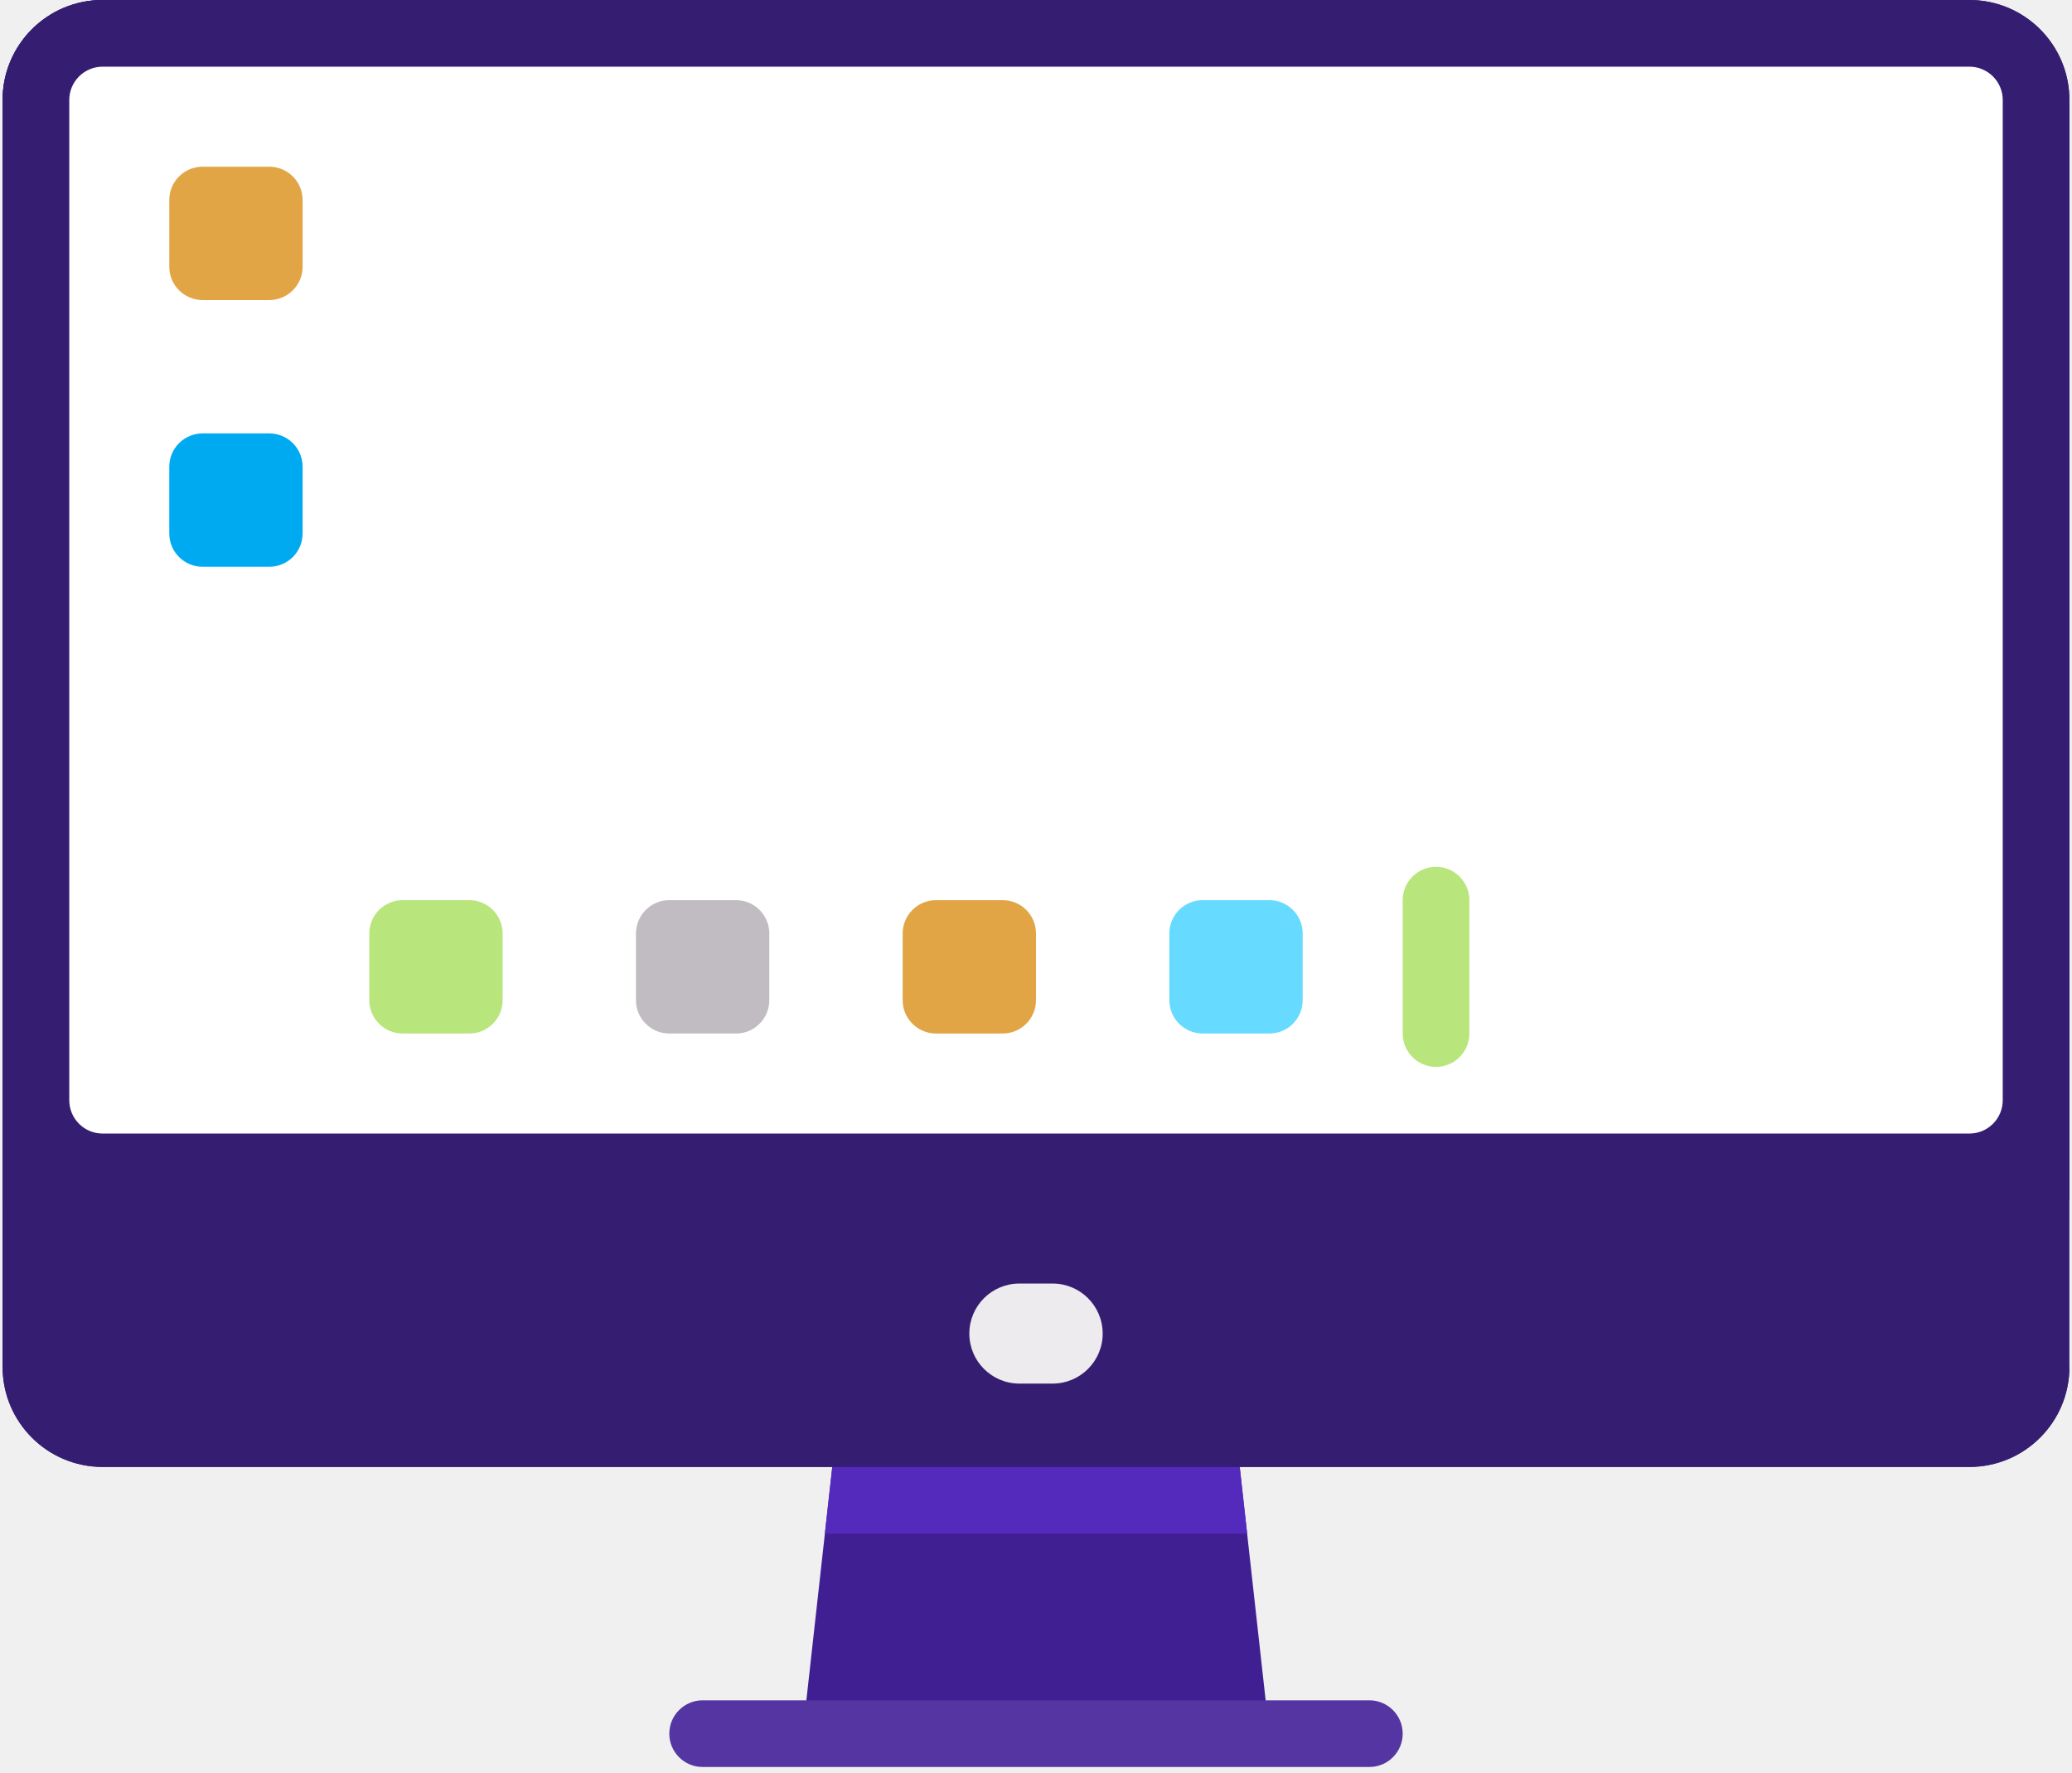
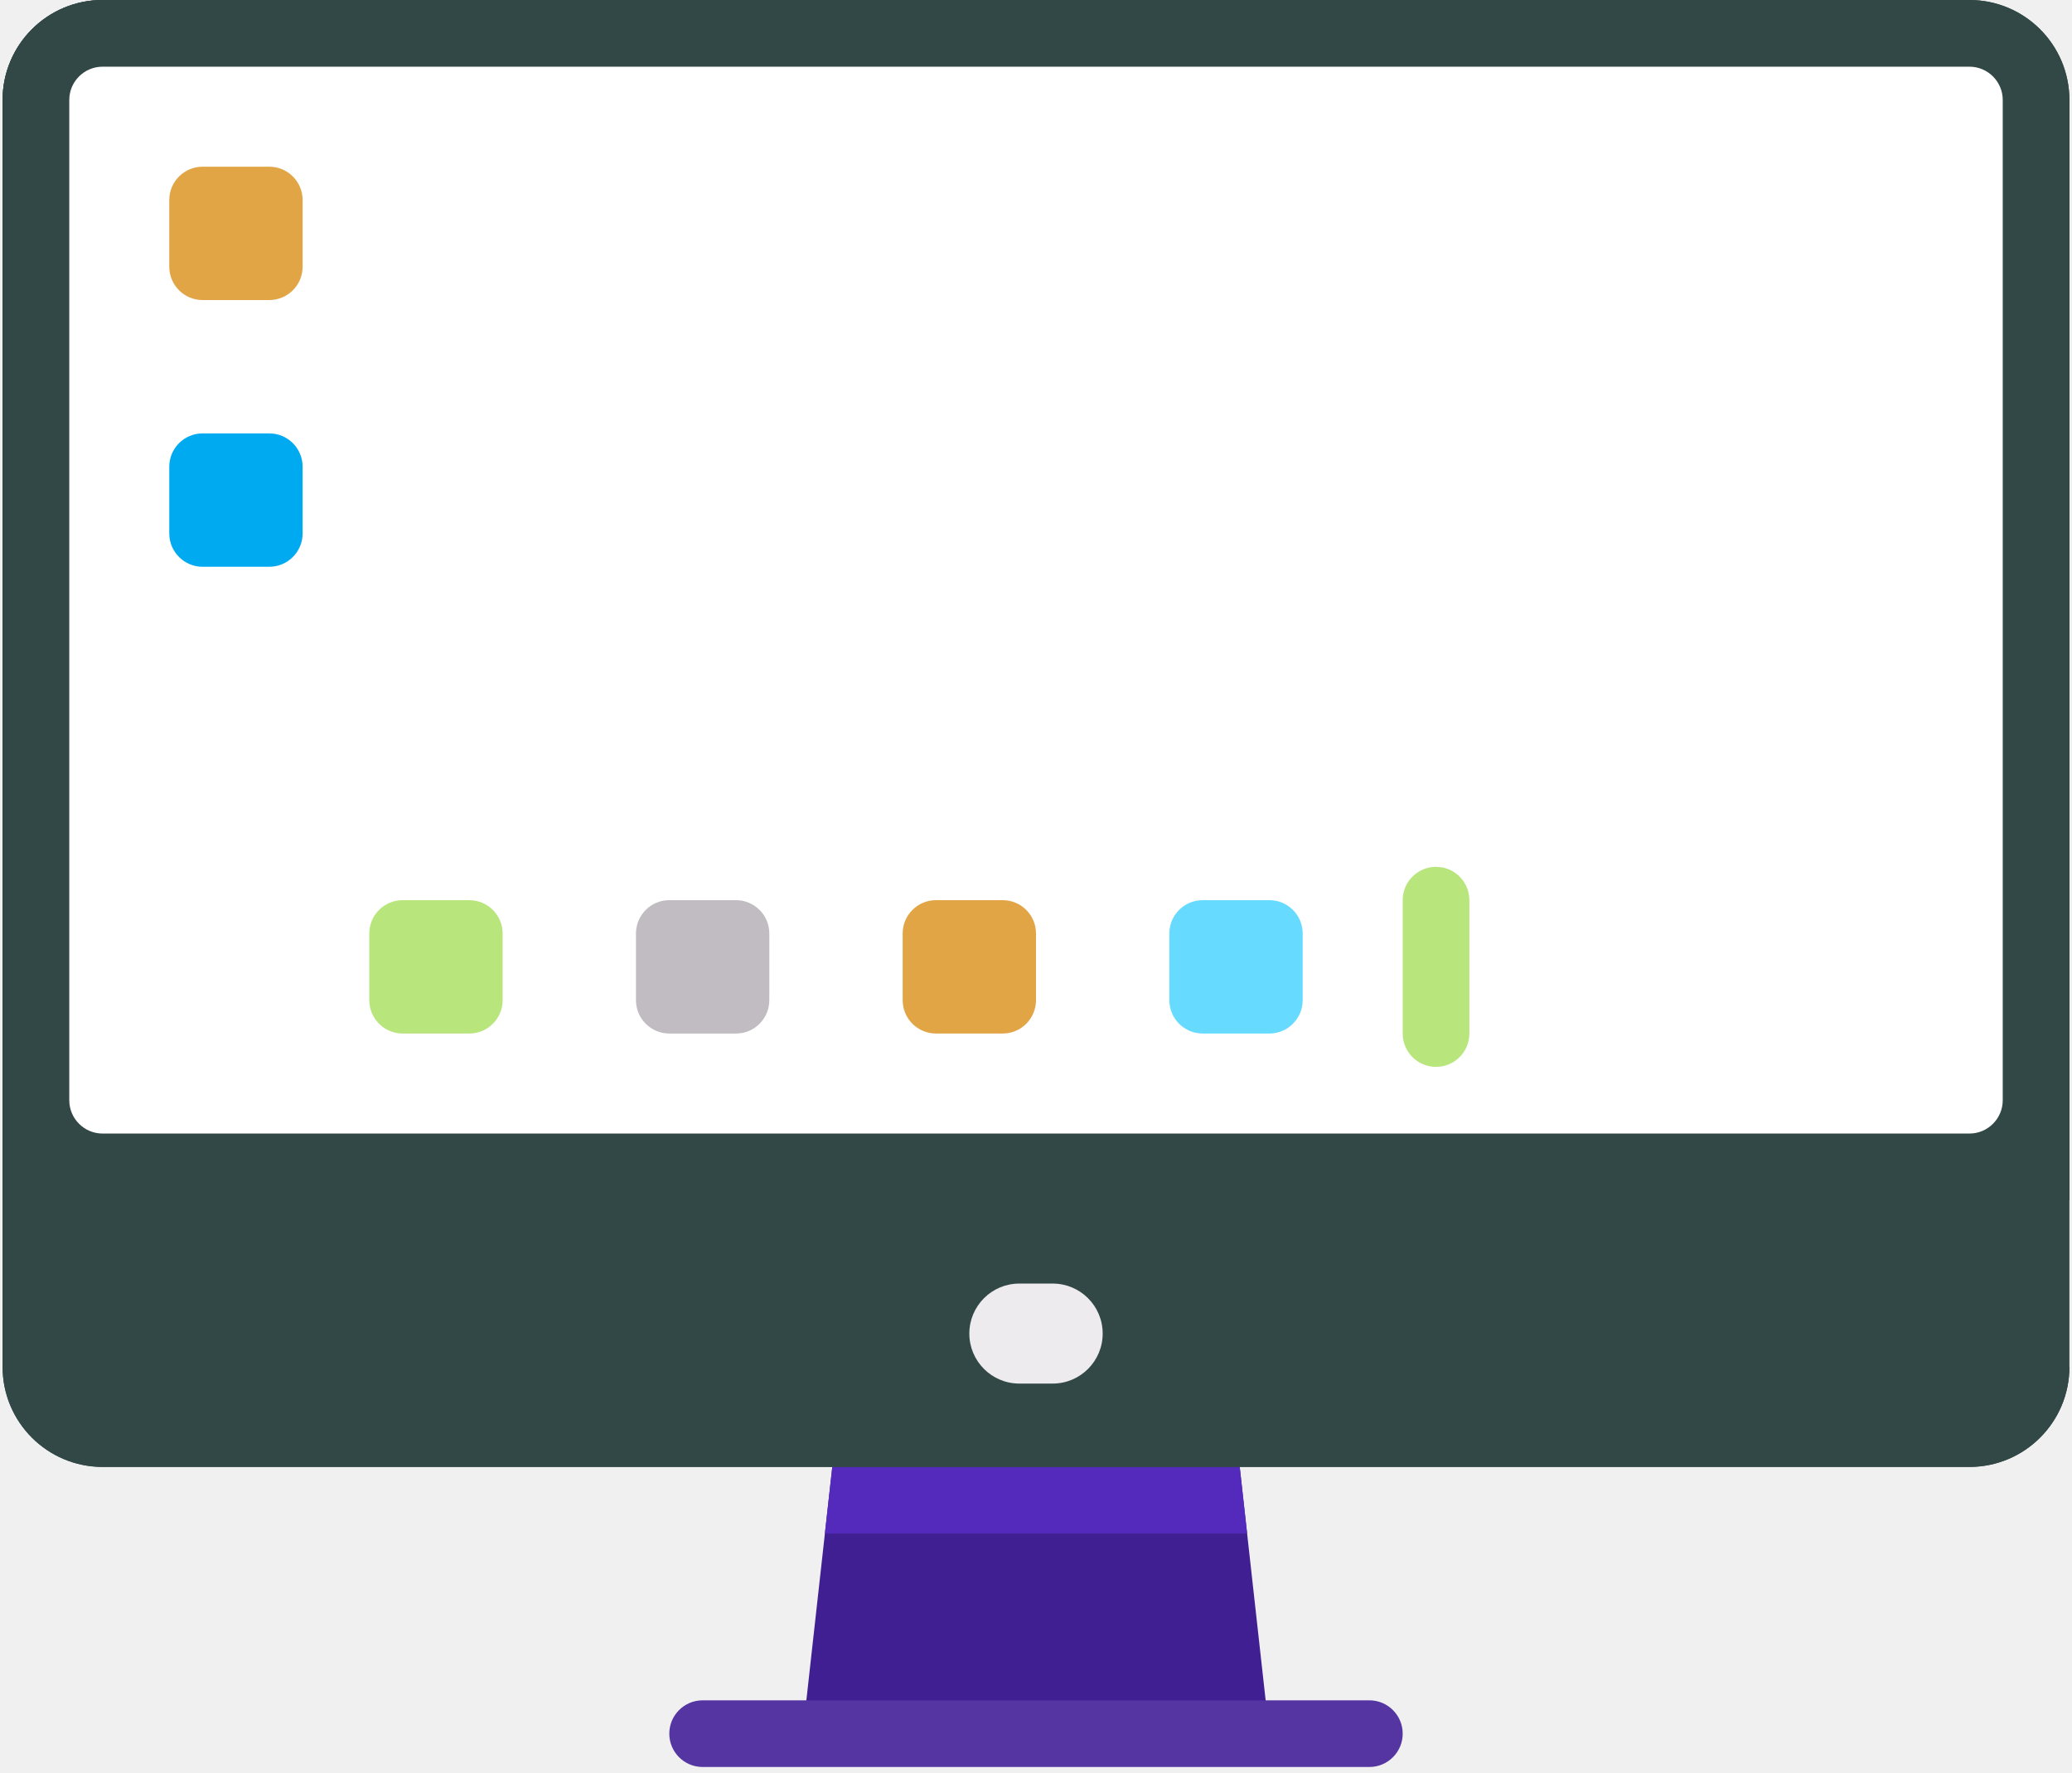
<svg xmlns="http://www.w3.org/2000/svg" width="166" height="142" viewBox="0 0 166 142" fill="none">
  <path d="M99.025 114.84H66.976L64.306 138.876H101.695L99.025 114.84Z" fill="#401F92" />
  <path d="M99.915 122.852L99.025 114.84H66.976L66.086 122.852H99.915Z" fill="#542ABC" />
-   <path d="M157.78 117.511H8.22C3.795 117.511 0.208 113.924 0.208 109.499V8.012C0.208 3.587 3.795 0 8.22 0H157.78C162.205 0 165.792 3.587 165.792 8.012V109.499C165.792 113.924 162.205 117.511 157.78 117.511Z" fill="#351E72" />
-   <path d="M10.891 96.146V0H8.22C3.795 0 0.208 3.587 0.208 8.012V109.499C0.208 113.924 3.795 117.511 8.22 117.511H157.78C162.205 117.511 165.792 113.924 165.792 109.499H24.245C16.87 109.499 10.891 103.521 10.891 96.146Z" fill="#351E72" />
-   <path d="M157.78 0H8.22C3.795 0 0.208 3.587 0.208 8.012V96.145H165.792V8.012C165.792 3.587 162.205 0 157.78 0Z" fill="#351E72" />
+   <path d="M157.78 117.511H8.22C3.795 117.511 0.208 113.924 0.208 109.499V8.012C0.208 3.587 3.795 0 8.22 0H157.78C162.205 0 165.792 3.587 165.792 8.012V109.499C165.792 113.924 162.205 117.511 157.78 117.511Z" fill="#324846" />
+   <path d="M10.891 96.146V0H8.22C3.795 0 0.208 3.587 0.208 8.012V109.499C0.208 113.924 3.795 117.511 8.22 117.511H157.78C162.205 117.511 165.792 113.924 165.792 109.499H24.245C16.87 109.499 10.891 103.521 10.891 96.146Z" fill="#324846" />
+   <path d="M157.78 0H8.22C3.795 0 0.208 3.587 0.208 8.012V96.145H165.792V8.012C165.792 3.587 162.205 0 157.78 0Z" fill="#324846" />
  <path d="M157.781 90.805H8.22C6.745 90.805 5.55 89.609 5.55 88.134V8.012C5.55 6.537 6.745 5.342 8.22 5.342H157.781C159.256 5.342 160.451 6.537 160.451 8.012V88.134C160.451 89.609 159.256 90.805 157.781 90.805Z" fill="white" />
  <path d="M109.707 141.548H56.293C54.816 141.548 53.622 140.352 53.622 138.878C53.622 137.403 54.817 136.207 56.293 136.207H109.707C111.183 136.207 112.378 137.403 112.378 138.878C112.378 140.352 111.183 141.548 109.707 141.548Z" fill="#5435A2" />
  <path d="M21.574 24.036H16.232C14.757 24.036 13.562 22.841 13.562 21.366V16.024C13.562 14.549 14.757 13.354 16.232 13.354H21.574C23.049 13.354 24.244 14.549 24.244 16.024V21.366C24.245 22.841 23.049 24.036 21.574 24.036Z" fill="#E1A546" />
  <path d="M42.94 24.036H37.598C36.123 24.036 34.928 22.841 34.928 21.366V16.024C34.928 14.549 36.123 13.354 37.598 13.354H42.94C44.415 13.354 45.611 14.549 45.611 16.024V21.366C45.611 22.841 44.415 24.036 42.94 24.036Z" fill="white" />
  <path d="M133.745 82.792H128.403C126.928 82.792 125.732 81.597 125.732 80.121V74.78C125.732 73.305 126.928 72.109 128.403 72.109H133.745C135.219 72.109 136.415 73.305 136.415 74.78V80.121C136.415 81.597 135.219 82.792 133.745 82.792Z" fill="white" />
  <path d="M21.574 45.402H16.232C14.757 45.402 13.562 44.206 13.562 42.731V37.389C13.562 35.914 14.757 34.719 16.232 34.719H21.574C23.049 34.719 24.244 35.914 24.244 37.389V42.731C24.245 44.206 23.049 45.402 21.574 45.402Z" fill="#00AAF0" />
  <path d="M58.963 82.792H53.622C52.147 82.792 50.951 81.597 50.951 80.121V74.78C50.951 73.305 52.147 72.109 53.622 72.109H58.963C60.438 72.109 61.634 73.305 61.634 74.78V80.121C61.634 81.597 60.438 82.792 58.963 82.792Z" fill="#C0BCC1" />
  <path d="M101.695 82.792H96.353C94.878 82.792 93.683 81.597 93.683 80.121V74.78C93.683 73.305 94.878 72.109 96.353 72.109H101.695C103.17 72.109 104.365 73.305 104.365 74.78V80.121C104.366 81.597 103.17 82.792 101.695 82.792Z" fill="#66DBFF" />
  <path d="M80.329 82.792H74.988C73.513 82.792 72.317 81.597 72.317 80.121V74.78C72.317 73.305 73.513 72.109 74.988 72.109H80.329C81.805 72.109 83 73.305 83 74.78V80.121C83 81.597 81.805 82.792 80.329 82.792Z" fill="#E1A546" />
  <path d="M37.598 82.792H32.257C30.782 82.792 29.586 81.597 29.586 80.121V74.78C29.586 73.305 30.782 72.109 32.257 72.109H37.598C39.073 72.109 40.269 73.305 40.269 74.78V80.121C40.269 81.597 39.073 82.792 37.598 82.792Z" fill="#B9E57D" />
  <path d="M115.049 85.464C113.572 85.464 112.378 84.268 112.378 82.793V72.11C112.378 70.635 113.573 69.439 115.049 69.439C116.525 69.439 117.719 70.635 117.719 72.11V82.793C117.719 84.268 116.525 85.464 115.049 85.464Z" fill="#B9E57D" />
  <path d="M84.336 110.834H81.665C79.453 110.834 77.659 109.041 77.659 106.828C77.659 104.616 79.453 102.822 81.665 102.822H84.336C86.548 102.822 88.342 104.616 88.342 106.828C88.342 109.041 86.548 110.834 84.336 110.834Z" fill="#EDEBED" />
</svg>
